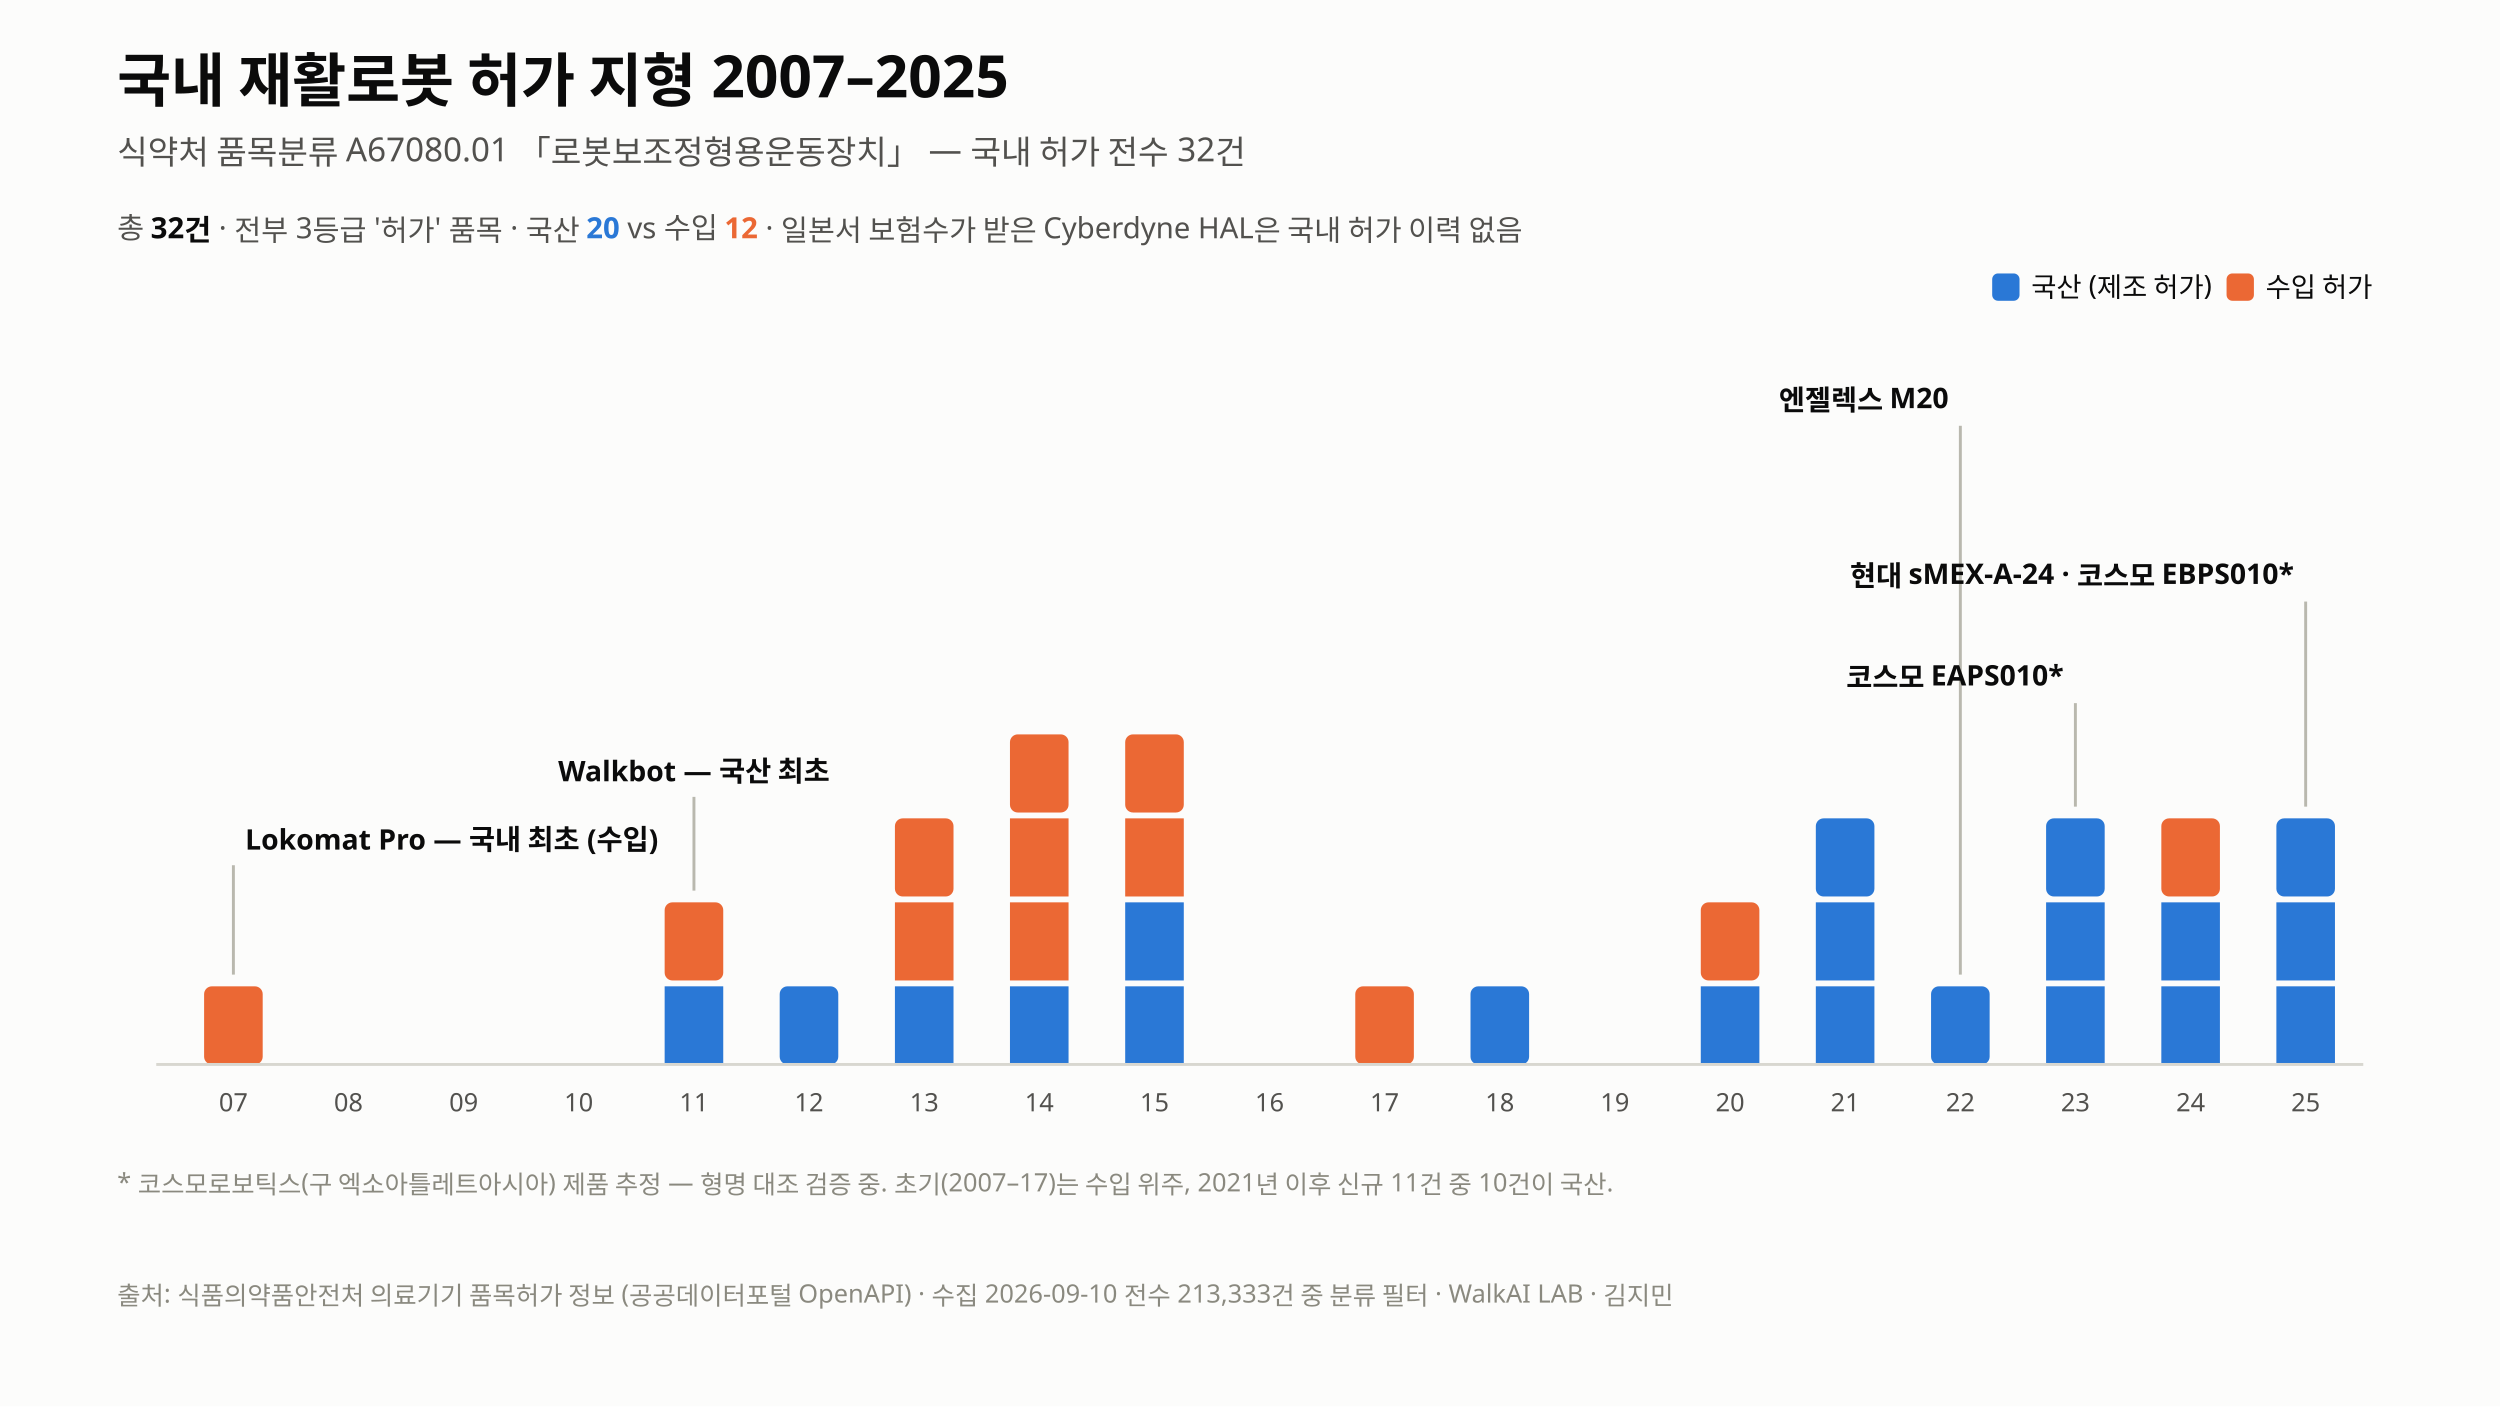
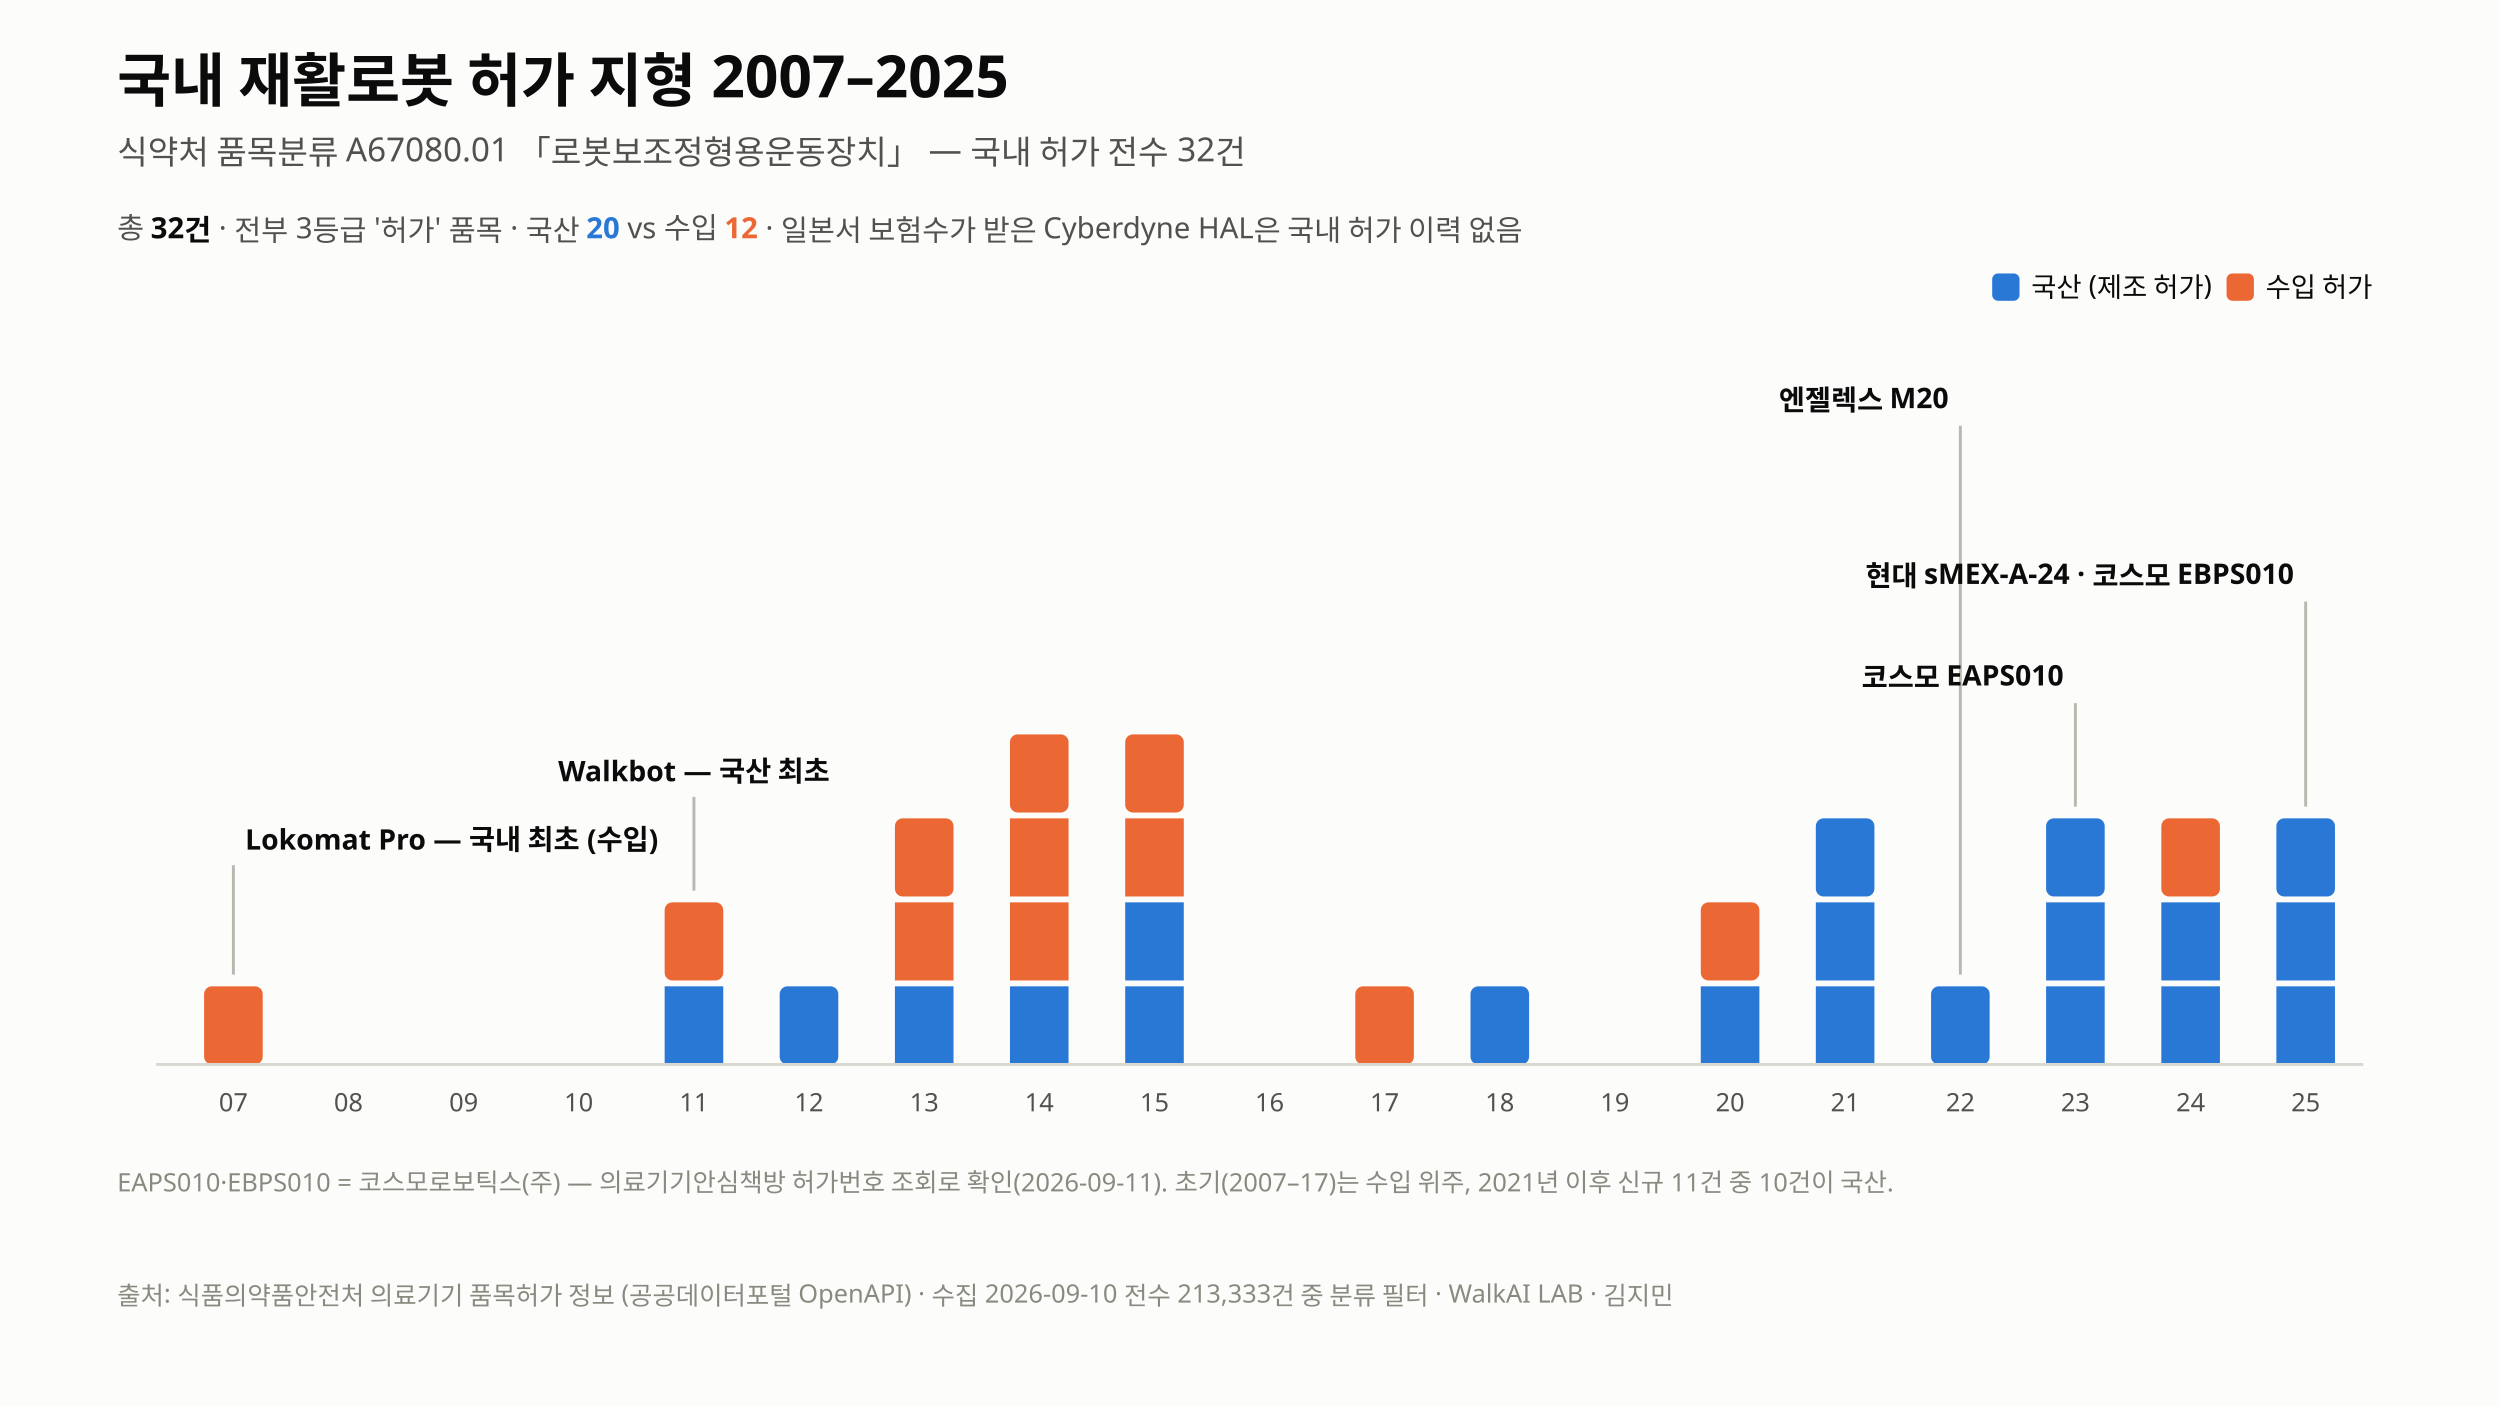
<svg xmlns="http://www.w3.org/2000/svg" viewBox="0 0 1280 720" font-family="AppleSDGothicNeo-Regular, 'Apple SD Gothic Neo', 'Noto Sans KR', sans-serif">
  <rect width="1280" height="720" fill="#fcfcfb" />
  <text x="60" y="52" font-size="30" font-weight="bold" fill="#0b0b0b">국내 재활로봇 허가 지형 2007–2025</text>
  <text x="60" y="84" font-size="17" fill="#52514e">식약처 품목분류 A67080.01 「로봇보조정형용운동장치」 — 국내 허가 전수 32건</text>
  <text x="60" y="122" font-size="15" fill="#52514e">총 <tspan font-weight="bold" fill="#0b0b0b">32건</tspan> · 전부 3등급 '허가' 품목 · 국산 <tspan font-weight="bold" fill="#2a78d6">20</tspan> vs 수입 <tspan font-weight="bold" fill="#eb6834">12</tspan> · 일본서 보험수가 받은 Cyberdyne HAL은 국내 허가 이력 없음</text>
  <rect x="1020" y="140" width="14" height="14" rx="3" fill="#2a78d6" />
  <text x="1040" y="152" font-size="14" fill="#0b0b0b">국산 (제조 허가)</text>
  <rect x="1140" y="140" width="14" height="14" rx="3" fill="#eb6834" />
  <text x="1160" y="152" font-size="14" fill="#0b0b0b">수입 허가</text>
  <rect x="104.5" y="505.0" width="30" height="40" rx="4" fill="#eb6834" />
  <text x="119.5" y="569" font-size="13" fill="#52514e" text-anchor="middle">07</text>
  <text x="178.4" y="569" font-size="13" fill="#52514e" text-anchor="middle">08</text>
  <text x="237.4" y="569" font-size="13" fill="#52514e" text-anchor="middle">09</text>
  <text x="296.3" y="569" font-size="13" fill="#52514e" text-anchor="middle">10</text>
  <rect x="340.3" y="505.0" width="30" height="40" rx="0" fill="#2a78d6" />
  <rect x="340.3" y="462.0" width="30" height="40" rx="4" fill="#eb6834" />
  <text x="355.3" y="569" font-size="13" fill="#52514e" text-anchor="middle">11</text>
  <rect x="399.2" y="505.0" width="30" height="40" rx="4" fill="#2a78d6" />
  <text x="414.2" y="569" font-size="13" fill="#52514e" text-anchor="middle">12</text>
  <rect x="458.2" y="505.0" width="30" height="40" rx="0" fill="#2a78d6" />
  <rect x="458.2" y="462.0" width="30" height="40" rx="0" fill="#eb6834" />
  <rect x="458.2" y="419.0" width="30" height="40" rx="4" fill="#eb6834" />
  <text x="473.2" y="569" font-size="13" fill="#52514e" text-anchor="middle">13</text>
  <rect x="517.1" y="505.0" width="30" height="40" rx="0" fill="#2a78d6" />
  <rect x="517.1" y="462.0" width="30" height="40" rx="0" fill="#eb6834" />
  <rect x="517.1" y="419.0" width="30" height="40" rx="0" fill="#eb6834" />
  <rect x="517.1" y="376.0" width="30" height="40" rx="4" fill="#eb6834" />
  <text x="532.1" y="569" font-size="13" fill="#52514e" text-anchor="middle">14</text>
  <rect x="576.1" y="505.0" width="30" height="40" rx="0" fill="#2a78d6" />
  <rect x="576.1" y="462.0" width="30" height="40" rx="0" fill="#2a78d6" />
  <rect x="576.1" y="419.0" width="30" height="40" rx="0" fill="#eb6834" />
  <rect x="576.1" y="376.0" width="30" height="40" rx="4" fill="#eb6834" />
  <text x="591.1" y="569" font-size="13" fill="#52514e" text-anchor="middle">15</text>
  <text x="650.0" y="569" font-size="13" fill="#52514e" text-anchor="middle">16</text>
  <rect x="693.9" y="505.0" width="30" height="40" rx="4" fill="#eb6834" />
  <text x="708.9" y="569" font-size="13" fill="#52514e" text-anchor="middle">17</text>
  <rect x="752.9" y="505.0" width="30" height="40" rx="4" fill="#2a78d6" />
  <text x="767.9" y="569" font-size="13" fill="#52514e" text-anchor="middle">18</text>
  <text x="826.8" y="569" font-size="13" fill="#52514e" text-anchor="middle">19</text>
  <rect x="870.8" y="505.0" width="30" height="40" rx="0" fill="#2a78d6" />
  <rect x="870.8" y="462.0" width="30" height="40" rx="4" fill="#eb6834" />
  <text x="885.8" y="569" font-size="13" fill="#52514e" text-anchor="middle">20</text>
  <rect x="929.7" y="505.0" width="30" height="40" rx="0" fill="#2a78d6" />
  <rect x="929.7" y="462.0" width="30" height="40" rx="0" fill="#2a78d6" />
  <rect x="929.7" y="419.0" width="30" height="40" rx="4" fill="#2a78d6" />
  <text x="944.7" y="569" font-size="13" fill="#52514e" text-anchor="middle">21</text>
  <rect x="988.7" y="505.0" width="30" height="40" rx="4" fill="#2a78d6" />
  <text x="1003.7" y="569" font-size="13" fill="#52514e" text-anchor="middle">22</text>
  <rect x="1047.6" y="505.0" width="30" height="40" rx="0" fill="#2a78d6" />
  <rect x="1047.6" y="462.0" width="30" height="40" rx="0" fill="#2a78d6" />
  <rect x="1047.6" y="419.0" width="30" height="40" rx="4" fill="#2a78d6" />
  <text x="1062.6" y="569" font-size="13" fill="#52514e" text-anchor="middle">23</text>
  <rect x="1106.6" y="505.0" width="30" height="40" rx="0" fill="#2a78d6" />
  <rect x="1106.6" y="462.0" width="30" height="40" rx="0" fill="#2a78d6" />
  <rect x="1106.6" y="419.0" width="30" height="40" rx="4" fill="#eb6834" />
  <text x="1121.6" y="569" font-size="13" fill="#52514e" text-anchor="middle">24</text>
  <rect x="1165.5" y="505.0" width="30" height="40" rx="0" fill="#2a78d6" />
  <rect x="1165.5" y="462.0" width="30" height="40" rx="0" fill="#2a78d6" />
  <rect x="1165.5" y="419.0" width="30" height="40" rx="4" fill="#2a78d6" />
  <text x="1180.5" y="569" font-size="13" fill="#52514e" text-anchor="middle">25</text>
  <line x1="80" y1="545" x2="1210" y2="545" stroke="#d8d7d0" stroke-width="1.5" />
  <line x1="119.5" y1="499" x2="119.5" y2="443" stroke="#b9b8ae" stroke-width="1.5" />
  <text x="125.5" y="435" font-size="14.5" font-weight="bold" fill="#0b0b0b" text-anchor="start">Lokomat Pro — 국내 최초 (수입)</text>
  <line x1="355.3" y1="456" x2="355.3" y2="408" stroke="#b9b8ae" stroke-width="1.5" />
  <text x="355.3" y="400" font-size="14.5" font-weight="bold" fill="#0b0b0b" text-anchor="middle">Walkbot — 국산 최초</text>
  <line x1="1003.7" y1="499" x2="1003.7" y2="218" stroke="#b9b8ae" stroke-width="1.5" />
  <text x="997.7" y="210" font-size="14.5" font-weight="bold" fill="#0b0b0b" text-anchor="end">엔젤렉스 M20</text>
  <line x1="1062.6" y1="413" x2="1062.6" y2="360" stroke="#b9b8ae" stroke-width="1.5" />
-   <text x="1056.6" y="352" font-size="14.5" font-weight="bold" fill="#0b0b0b" text-anchor="end">코스모 EAPS010*</text>
+   <text x="1056.6" y="352" font-size="14.5" font-weight="bold" fill="#0b0b0b" text-anchor="end">코스모 EAPS010</text>
  <line x1="1180.5" y1="413" x2="1180.5" y2="308" stroke="#b9b8ae" stroke-width="1.5" />
-   <text x="1174.5" y="300" font-size="14.5" font-weight="bold" fill="#0b0b0b" text-anchor="end">현대 sMEX-A-24 · 코스모 EBPS010*</text>
-   <text x="60" y="610" font-size="13" fill="#8a897f">* 코스모로보틱스(구 엑소아틀레트아시아) 제품 추정 — 형명 대조 검증 중. 초기(2007–17)는 수입 위주, 2021년 이후 신규 11건 중 10건이 국산.</text>
+   <text x="1174.5" y="300" font-size="14.5" font-weight="bold" fill="#0b0b0b" text-anchor="end">현대 sMEX-A-24 · 코스모 EBPS010</text>
+   <text x="60" y="610" font-size="13" fill="#8a897f">EAPS010·EBPS010 = 코스모로보틱스(주) — 의료기기안심책방 허가번호 조회로 확인(2026-09-11). 초기(2007–17)는 수입 위주, 2021년 이후 신규 11건 중 10건이 국산.</text>
  <text x="60" y="668" font-size="13" fill="#8a897f">출처: 식품의약품안전처 의료기기 품목허가 정보 (공공데이터포털 OpenAPI) · 수집 2026-09-10 전수 213,333건 중 분류 필터 · WalkAI LAB · 김지민</text>
</svg>
